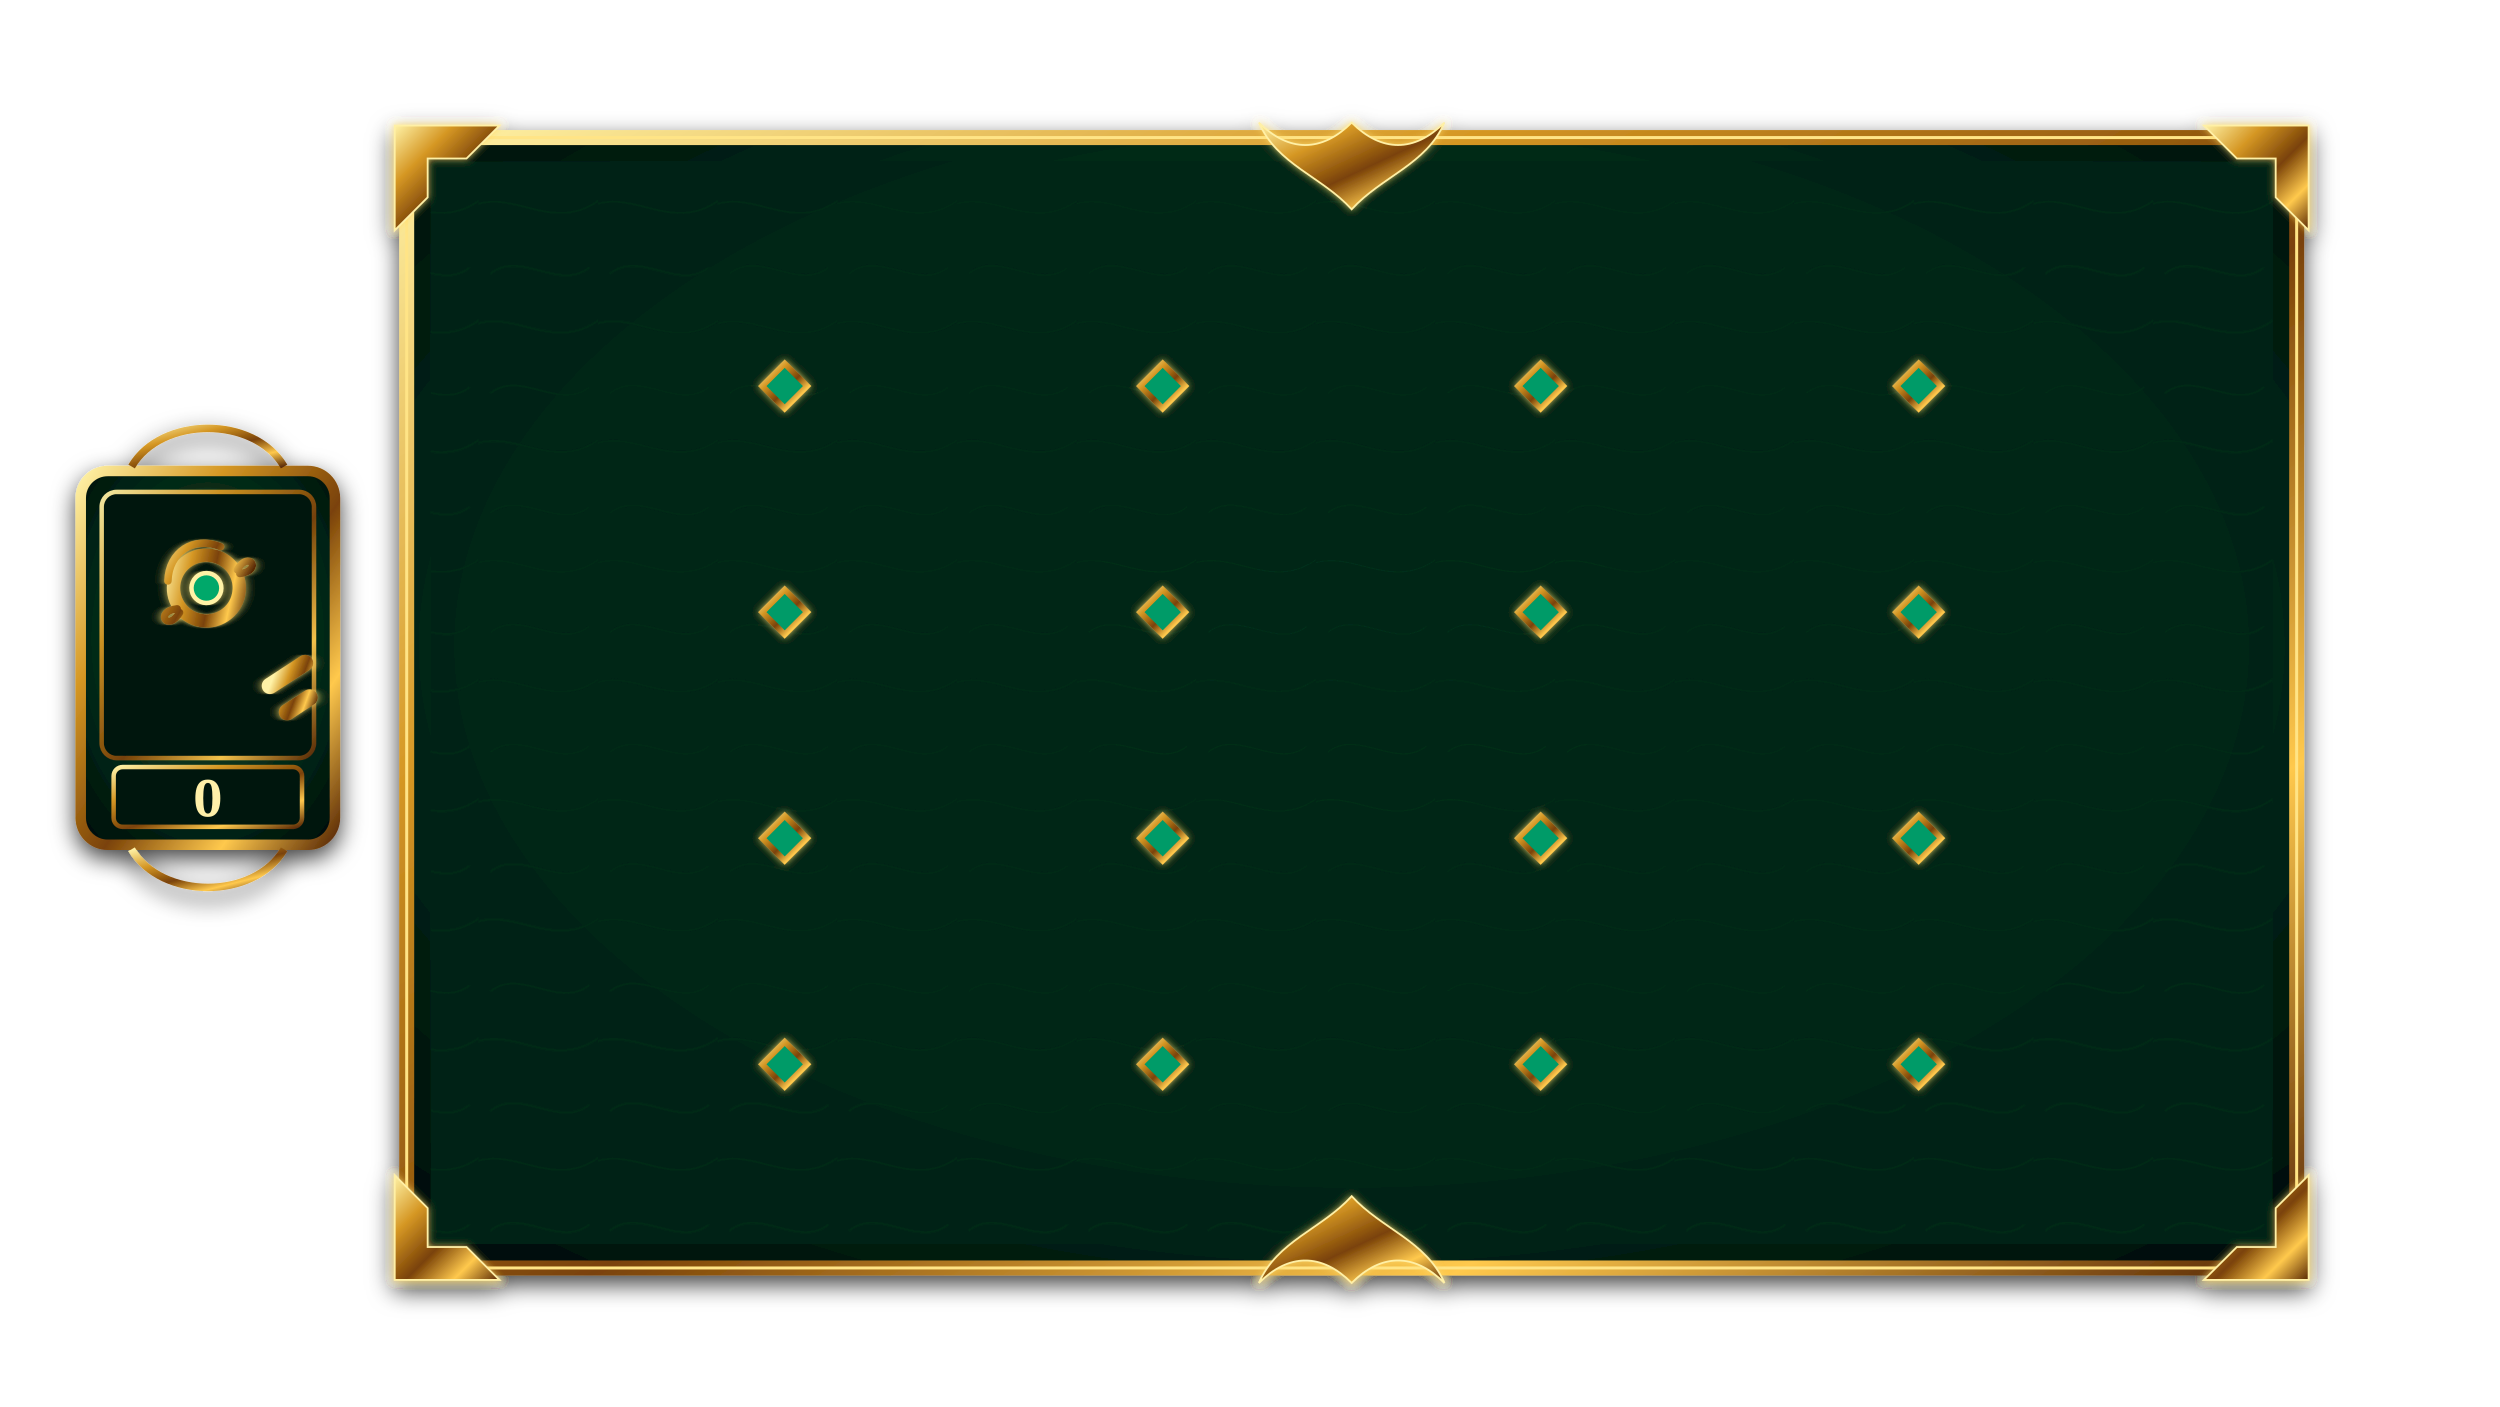
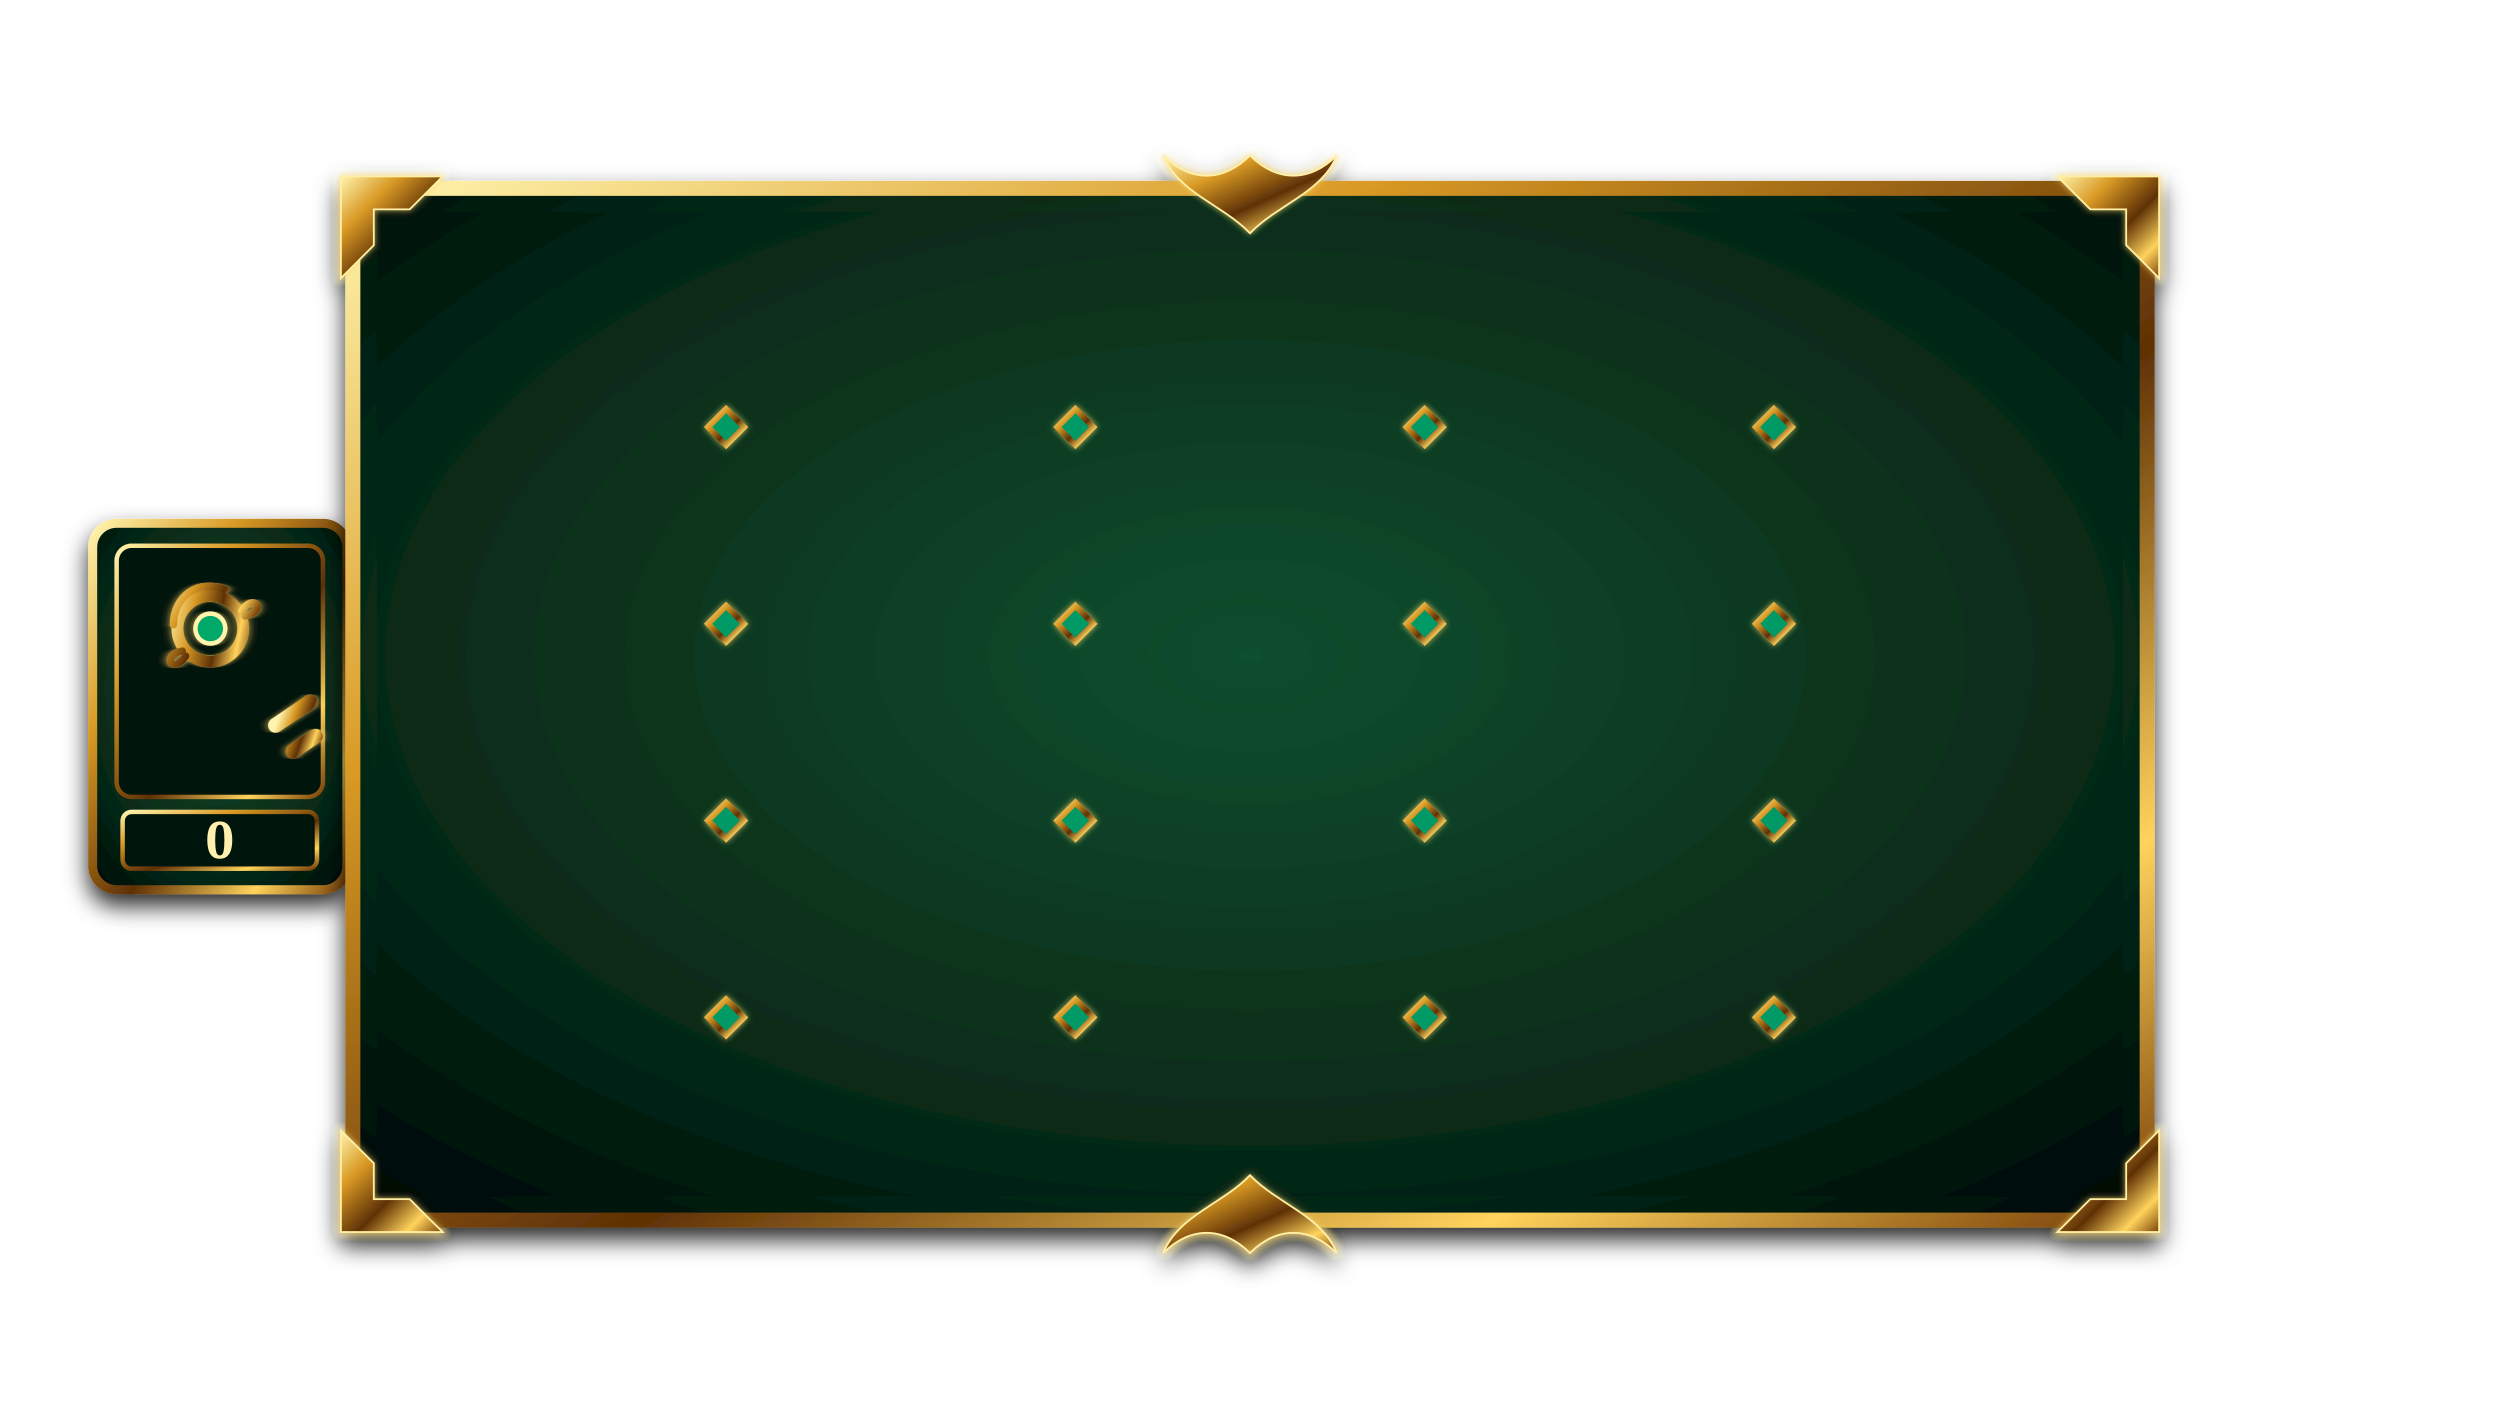
<svg xmlns="http://www.w3.org/2000/svg" viewBox="0 0 1672 941" width="1672" height="941">
  <defs>
    <linearGradient id="gold" x1="0" y1="0" x2="1" y2="1">
-       <stop offset="0" stop-color="#fff2a6" />
-       <stop offset="0.28" stop-color="#d59724" />
-       <stop offset="0.55" stop-color="#7a4207" />
-       <stop offset="0.78" stop-color="#ffc94d" />
-       <stop offset="1" stop-color="#5a2a05" />
+       <stop offset="0" stop-color="#fff4ad" />
+       <stop offset="0.28" stop-color="#d99a25" />
+       <stop offset="0.58" stop-color="#5f3105" />
+       <stop offset="0.82" stop-color="#ffd35c" />
+       <stop offset="1" stop-color="#7a4208" />
    </linearGradient>
-     <radialGradient id="emerald" cx="50%" cy="45%" r="75%">
-       <stop offset="0" stop-color="#0b4b2a" />
-       <stop offset="0.62" stop-color="#062817" />
-       <stop offset="1" stop-color="#020a06" />
+     <radialGradient id="green" cx="50%" cy="45%" r="75%">
+       <stop offset="0" stop-color="#0d4f2f" />
+       <stop offset="0.72" stop-color="#062615" />
+       <stop offset="1" stop-color="#020805" />
    </radialGradient>
-     <filter id="softShadow" x="-20%" y="-20%" width="140%" height="140%">
-       <feDropShadow dx="0" dy="6" stdDeviation="8" flood-color="#000" flood-opacity="0.75" />
+     <filter id="shadow" x="-20%" y="-20%" width="140%" height="140%">
+       <feDropShadow dx="0" dy="8" stdDeviation="8" flood-color="#000" flood-opacity="0.85" />
    </filter>
-     <filter id="goldGlow" x="-25%" y="-25%" width="150%" height="150%">
-       <feDropShadow dx="0" dy="0" stdDeviation="2.4" flood-color="#ffdc6a" flood-opacity="0.8" />
+     <filter id="glow" x="-20%" y="-20%" width="140%" height="140%">
+       <feDropShadow dx="0" dy="0" stdDeviation="2" flood-color="#ffd86b" flood-opacity="0.75" />
    </filter>
-     <pattern id="grain" width="80" height="80" patternUnits="userSpaceOnUse">
-       <path d="M0 0h80v80H0z" fill="#042414" />
-       <path d="M8 23c20-16 46 12 66-4M-10 61c30-20 58 18 92-8" fill="none" stroke="#0e5a32" stroke-width="1" opacity="0.16" />
-     </pattern>
  </defs>
  <rect width="1672" height="941" fill="transparent" />
-   <g filter="url(#softShadow)">
-     <rect x="54" y="315" width="170" height="250" rx="18" fill="url(#emerald)" stroke="url(#gold)" stroke-width="7" />
-     <rect x="68" y="329" width="142" height="178" rx="10" fill="#03150d" stroke="url(#gold)" stroke-width="3" opacity="0.95" />
-     <rect x="76" y="513" width="126" height="40" rx="6" fill="#05190f" stroke="url(#gold)" stroke-width="3" />
-     <text x="139" y="546" text-anchor="middle" font-family="Georgia, serif" font-size="34" font-weight="700" fill="#fff0a8">0</text>
-     <g transform="translate(93 353) rotate(-33 52 62)" filter="url(#goldGlow)">
-       <circle cx="58" cy="40" r="22" fill="none" stroke="url(#gold)" stroke-width="9" />
-       <circle cx="58" cy="40" r="10" fill="#00a86b" stroke="#fff2a6" stroke-width="3" />
-       <path d="M58 62 L58 155" stroke="url(#gold)" stroke-width="13" stroke-linecap="round" />
-       <path d="M58 118 L86 118 M58 139 L76 139" stroke="url(#gold)" stroke-width="11" stroke-linecap="round" />
-       <path d="M39 22 C50 6 70 6 81 22 M34 41 C20 34 20 51 34 44 M82 41 C96 34 96 51 82 44" fill="none" stroke="url(#gold)" stroke-width="5" stroke-linecap="round" />
+   <g filter="url(#shadow)">
+     <rect x="62" y="350" width="170" height="245" rx="16" fill="url(#green)" stroke="url(#gold)" stroke-width="6" />
+     <rect x="78" y="365" width="138" height="168" rx="10" fill="#04150c" stroke="url(#gold)" stroke-width="3" />
+     <rect x="82" y="543" width="130" height="38" rx="6" fill="#04150c" stroke="url(#gold)" stroke-width="3" />
+     <text x="147" y="574" text-anchor="middle" font-family="Georgia, serif" font-size="34" font-weight="700" fill="#fff1ad">0</text>
+     <g transform="translate(96 382) rotate(-34 52 60)" filter="url(#glow)">
+       <circle cx="58" cy="38" r="22" fill="none" stroke="url(#gold)" stroke-width="8" />
+       <circle cx="58" cy="38" r="10" fill="#00a86b" stroke="#fff4ad" stroke-width="3" />
+       <path d="M58 60 L58 150" stroke="url(#gold)" stroke-width="12" stroke-linecap="round" />
+       <path d="M58 116 L86 116 M58 137 L76 137" stroke="url(#gold)" stroke-width="10" stroke-linecap="round" />
+       <path d="M39 22 C50 6 70 6 81 22 M34 40 C20 34 20 50 34 44 M82 40 C96 34 96 50 82 44" fill="none" stroke="url(#gold)" stroke-width="5" stroke-linecap="round" />
    </g>
-     <path d="M88 312c20-34 82-34 102 0" fill="none" stroke="url(#gold)" stroke-width="5" />
-     <path d="M88 568c20 34 82 34 102 0" fill="none" stroke="url(#gold)" stroke-width="5" />
  </g>
-   <g filter="url(#softShadow)">
-     <rect x="272" y="92" width="1264" height="756" rx="8" fill="url(#emerald)" stroke="url(#gold)" stroke-width="10" />
-     <rect x="288" y="108" width="1232" height="724" rx="4" fill="url(#grain)" opacity="0.96" />
-     <rect x="272" y="92" width="1264" height="756" rx="8" fill="none" stroke="#ffe486" stroke-width="2" />
-     <g stroke="url(#gold)" stroke-linecap="round" filter="url(#goldGlow)">
-       <line x1="524.8" y1="105" x2="524.8" y2="835" stroke-width="5" />
-       <line x1="777.6" y1="105" x2="777.6" y2="835" stroke-width="5" />
-       <line x1="1030.4" y1="105" x2="1030.4" y2="835" stroke-width="5" />
-       <line x1="1283.2" y1="105" x2="1283.2" y2="835" stroke-width="5" />
+   <g filter="url(#shadow)">
+     <rect x="236" y="126" width="1200" height="690" rx="8" fill="url(#green)" stroke="url(#gold)" stroke-width="10" />
+     <rect x="252" y="142" width="1168" height="658" rx="5" fill="url(#green)" opacity="0.98" />
+     <g stroke="url(#gold)" stroke-width="4" stroke-linecap="round" filter="url(#glow)">
+       <line x1="485.6" y1="142" x2="485.6" y2="800" />
+       <line x1="719.2" y1="142" x2="719.2" y2="800" />
+       <line x1="952.8" y1="142" x2="952.8" y2="800" />
+       <line x1="1186.4" y1="142" x2="1186.4" y2="800" />
+       <line x1="252" y1="273.6" x2="1420" y2="273.6" />
+       <line x1="252" y1="405.2" x2="1420" y2="405.2" />
+       <line x1="252" y1="536.8" x2="1420" y2="536.8" />
+       <line x1="252" y1="668.4" x2="1420" y2="668.4" />
    </g>
-     <g stroke="url(#gold)" stroke-linecap="round" filter="url(#goldGlow)">
-       <line x1="285" y1="243.2" x2="1523" y2="243.2" stroke-width="5" />
-       <line x1="285" y1="394.4" x2="1523" y2="394.4" stroke-width="5" />
-       <line x1="285" y1="545.6" x2="1523" y2="545.6" stroke-width="5" />
-       <line x1="285" y1="696.8" x2="1523" y2="696.8" stroke-width="5" />
+     <g fill="#009a66" stroke="url(#gold)" stroke-width="4" filter="url(#glow)">
+       <path d="M485.6 273.6 l12 12 l-12 12 l-12 -12z" />
+       <path d="M719.2 273.6 l12 12 l-12 12 l-12 -12z" />
+       <path d="M952.8 273.6 l12 12 l-12 12 l-12 -12z" />
+       <path d="M1186.4 273.6 l12 12 l-12 12 l-12 -12z" />
+       <path d="M485.6 405.2 l12 12 l-12 12 l-12 -12z" />
+       <path d="M719.2 405.2 l12 12 l-12 12 l-12 -12z" />
+       <path d="M952.8 405.2 l12 12 l-12 12 l-12 -12z" />
+       <path d="M1186.4 405.2 l12 12 l-12 12 l-12 -12z" />
+       <path d="M485.6 536.8 l12 12 l-12 12 l-12 -12z" />
+       <path d="M719.2 536.8 l12 12 l-12 12 l-12 -12z" />
+       <path d="M952.8 536.8 l12 12 l-12 12 l-12 -12z" />
+       <path d="M1186.4 536.8 l12 12 l-12 12 l-12 -12z" />
+       <path d="M485.6 668.4 l12 12 l-12 12 l-12 -12z" />
+       <path d="M719.2 668.4 l12 12 l-12 12 l-12 -12z" />
+       <path d="M952.8 668.4 l12 12 l-12 12 l-12 -12z" />
+       <path d="M1186.4 668.4 l12 12 l-12 12 l-12 -12z" />
    </g>
-     <g filter="url(#goldGlow)">
-       <g fill="#009b67" stroke="url(#gold)" stroke-width="4">
-         <path d="M524.8 243.2 l15 15 l-15 15 l-15 -15z" />
-         <path d="M777.6 243.2 l15 15 l-15 15 l-15 -15z" />
-         <path d="M1030.4 243.2 l15 15 l-15 15 l-15 -15z" />
-         <path d="M1283.2 243.2 l15 15 l-15 15 l-15 -15z" />
-         <path d="M524.8 394.4 l15 15 l-15 15 l-15 -15z" />
-         <path d="M777.6 394.4 l15 15 l-15 15 l-15 -15z" />
-         <path d="M1030.4 394.4 l15 15 l-15 15 l-15 -15z" />
-         <path d="M1283.2 394.4 l15 15 l-15 15 l-15 -15z" />
-         <path d="M524.8 545.6 l15 15 l-15 15 l-15 -15z" />
-         <path d="M777.6 545.6 l15 15 l-15 15 l-15 -15z" />
-         <path d="M1030.4 545.6 l15 15 l-15 15 l-15 -15z" />
-         <path d="M1283.2 545.6 l15 15 l-15 15 l-15 -15z" />
-         <path d="M524.8 696.8 l15 15 l-15 15 l-15 -15z" />
-         <path d="M777.6 696.8 l15 15 l-15 15 l-15 -15z" />
-         <path d="M1030.4 696.8 l15 15 l-15 15 l-15 -15z" />
-         <path d="M1283.2 696.8 l15 15 l-15 15 l-15 -15z" />
-       </g>
-     </g>
-     <g fill="url(#gold)" stroke="#fff0a6" stroke-width="1.2" filter="url(#goldGlow)">
-       <path d="M264 84 h70 l-22 22 h-26 v26 l-22 22z" />
-       <path d="M1544 84 h-70 l22 22 h26 v26 l22 22z" />
-       <path d="M264 856 h70 l-22-22 h-26 v-26 l-22-22z" />
-       <path d="M1544 856 h-70 l22-22 h26 v-26 l22-22z" />
-       <path d="M904 82 c20 20 42 20 62 0 c-12 28-42 36-62 58 c-20-22-50-30-62-58 c20 20 42 20 62 0z" />
-       <path d="M904 858 c20-20 42-20 62 0 c-12-28-42-36-62-58 c-20 22-50 30-62 58 c20-20 42-20 62 0z" />
+     <g fill="url(#gold)" stroke="#fff0a6" stroke-width="1.2" filter="url(#glow)">
+       <path d="M228 118 h68 l-22 22 h-24 v24 l-22 22z" />
+       <path d="M1444 118 h-68 l22 22 h24 v24 l22 22z" />
+       <path d="M228 824 h68 l-22 -22 h-24 v-24 l-22 -22z" />
+       <path d="M1444 824 h-68 l22 -22 h24 v-24 l22 -22z" />
+       <path d="M836 104 c18 18 40 18 58 0 c-10 25-40 33-58 52 c-18-19-48-27-58-52 c18 18 40 18 58 0z" />
+       <path d="M836 838 c18-18 40-18 58 0 c-10-25-40-33-58-52 c-18 19-48 27-58 52 c18-18 40-18 58 0z" />
    </g>
  </g>
</svg>
